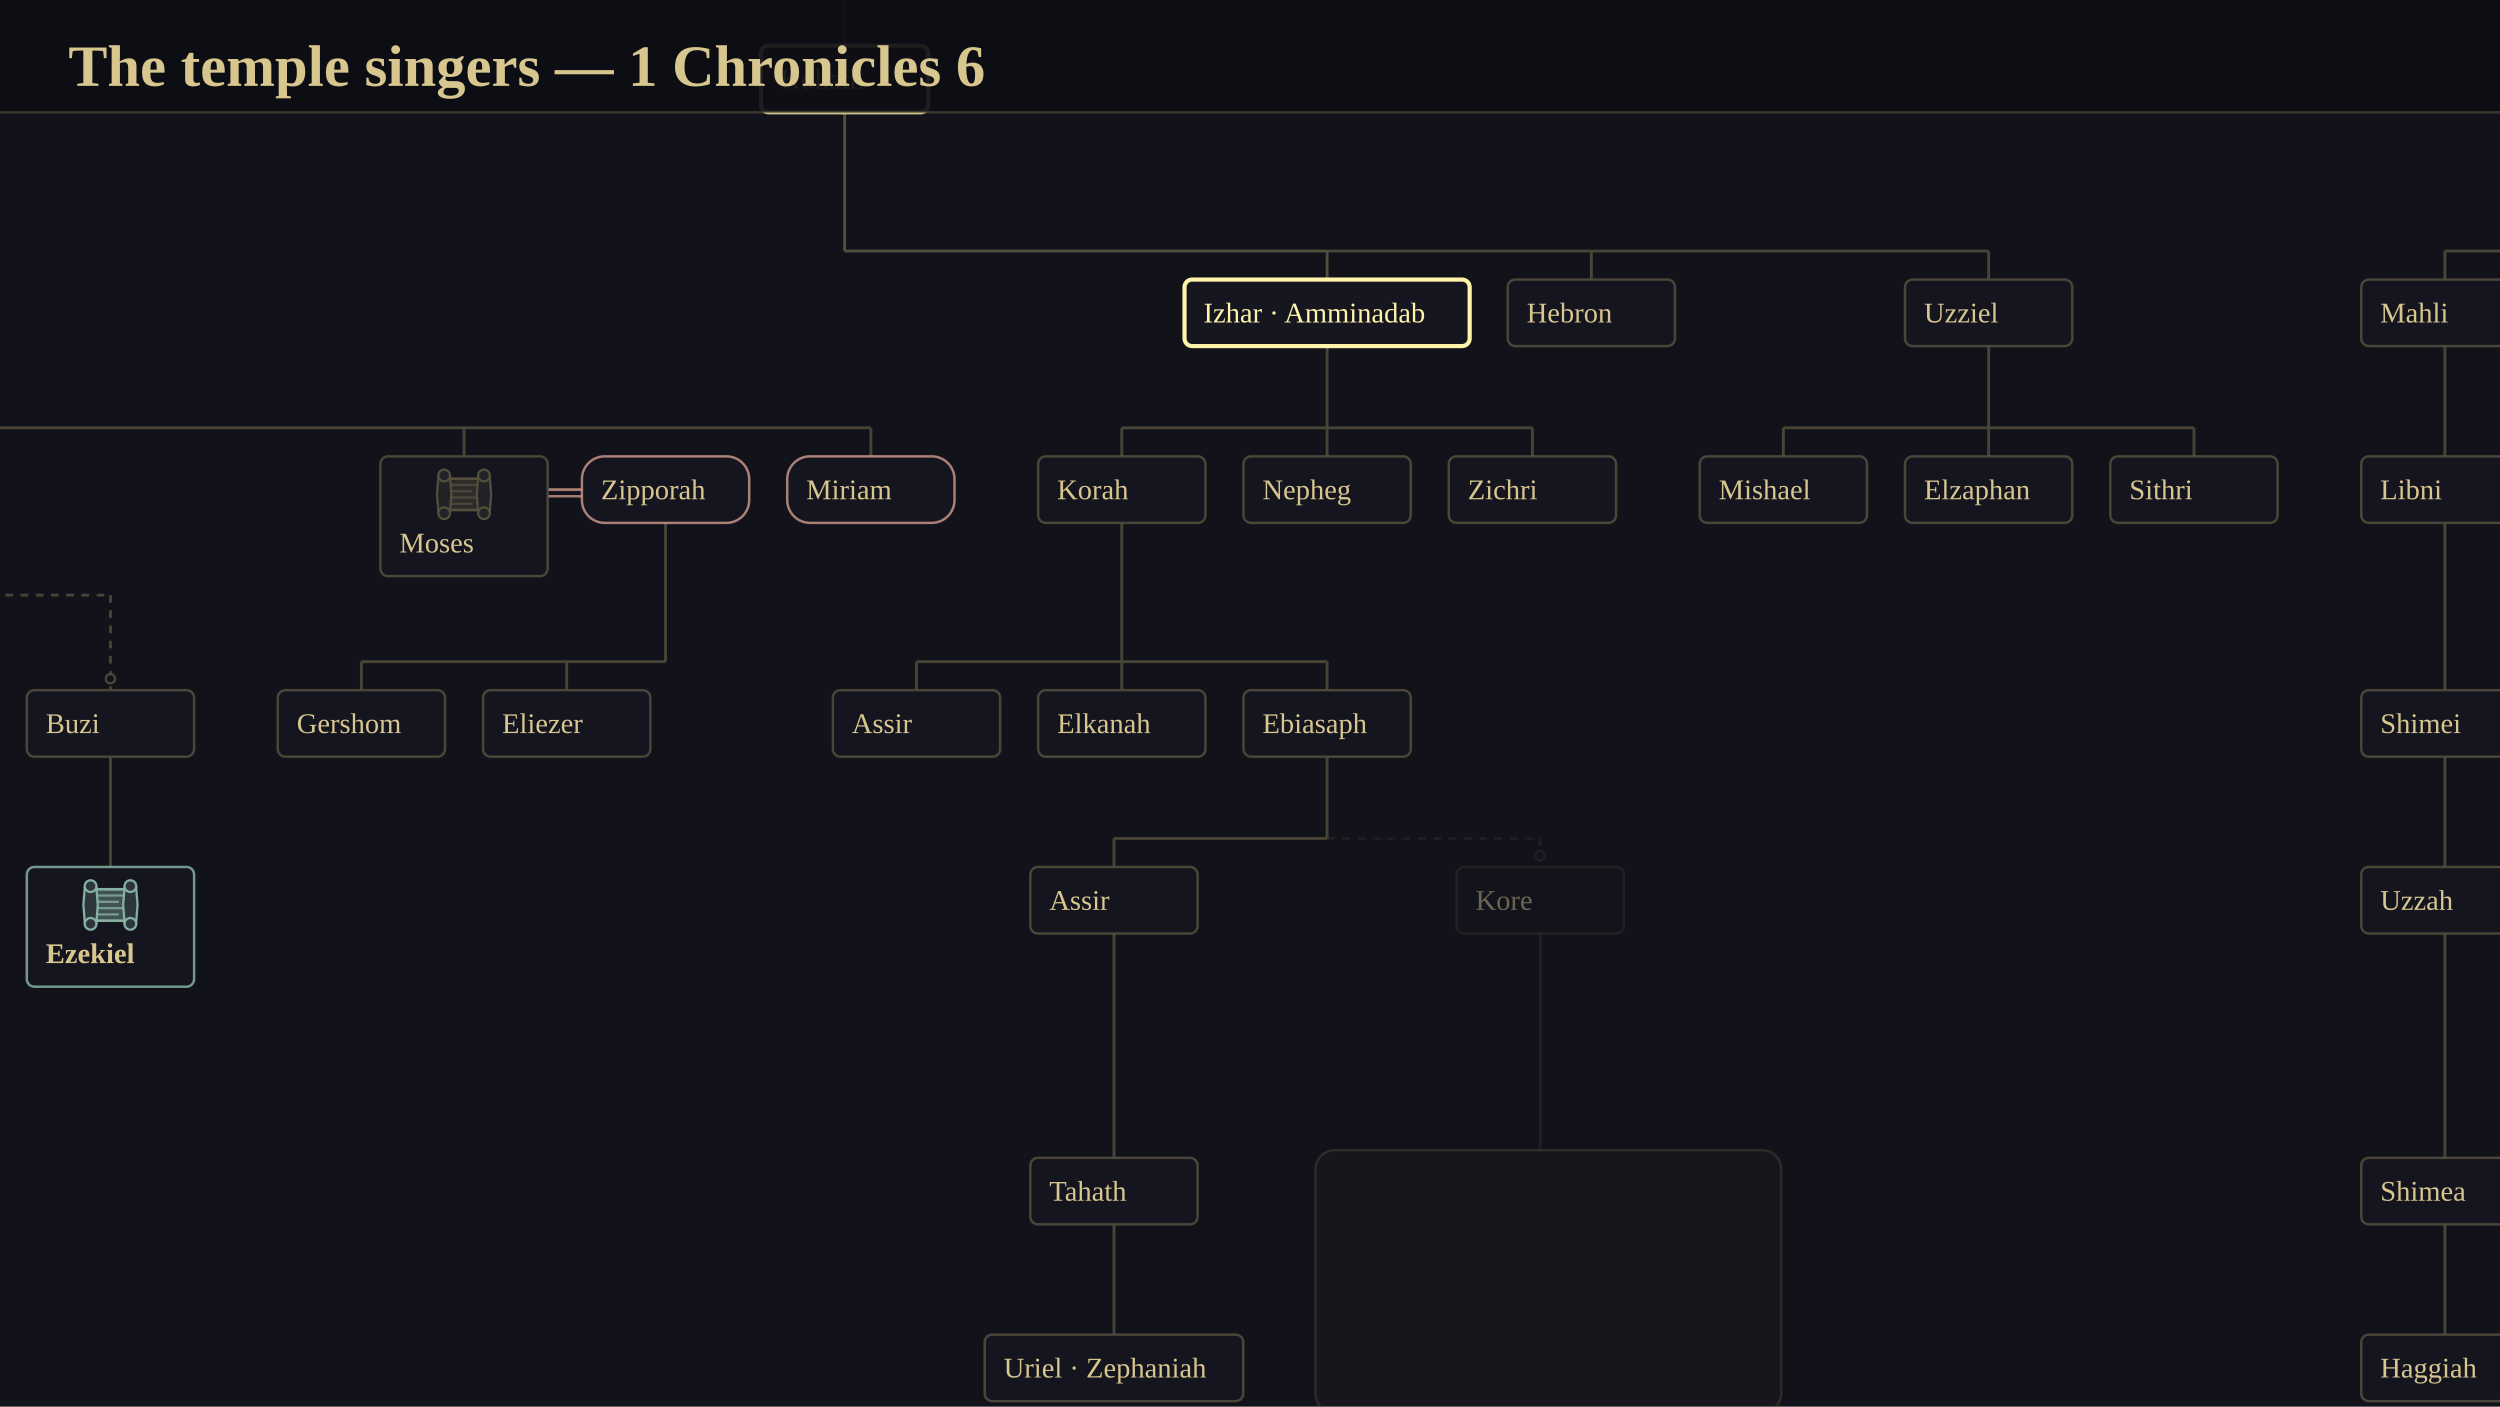
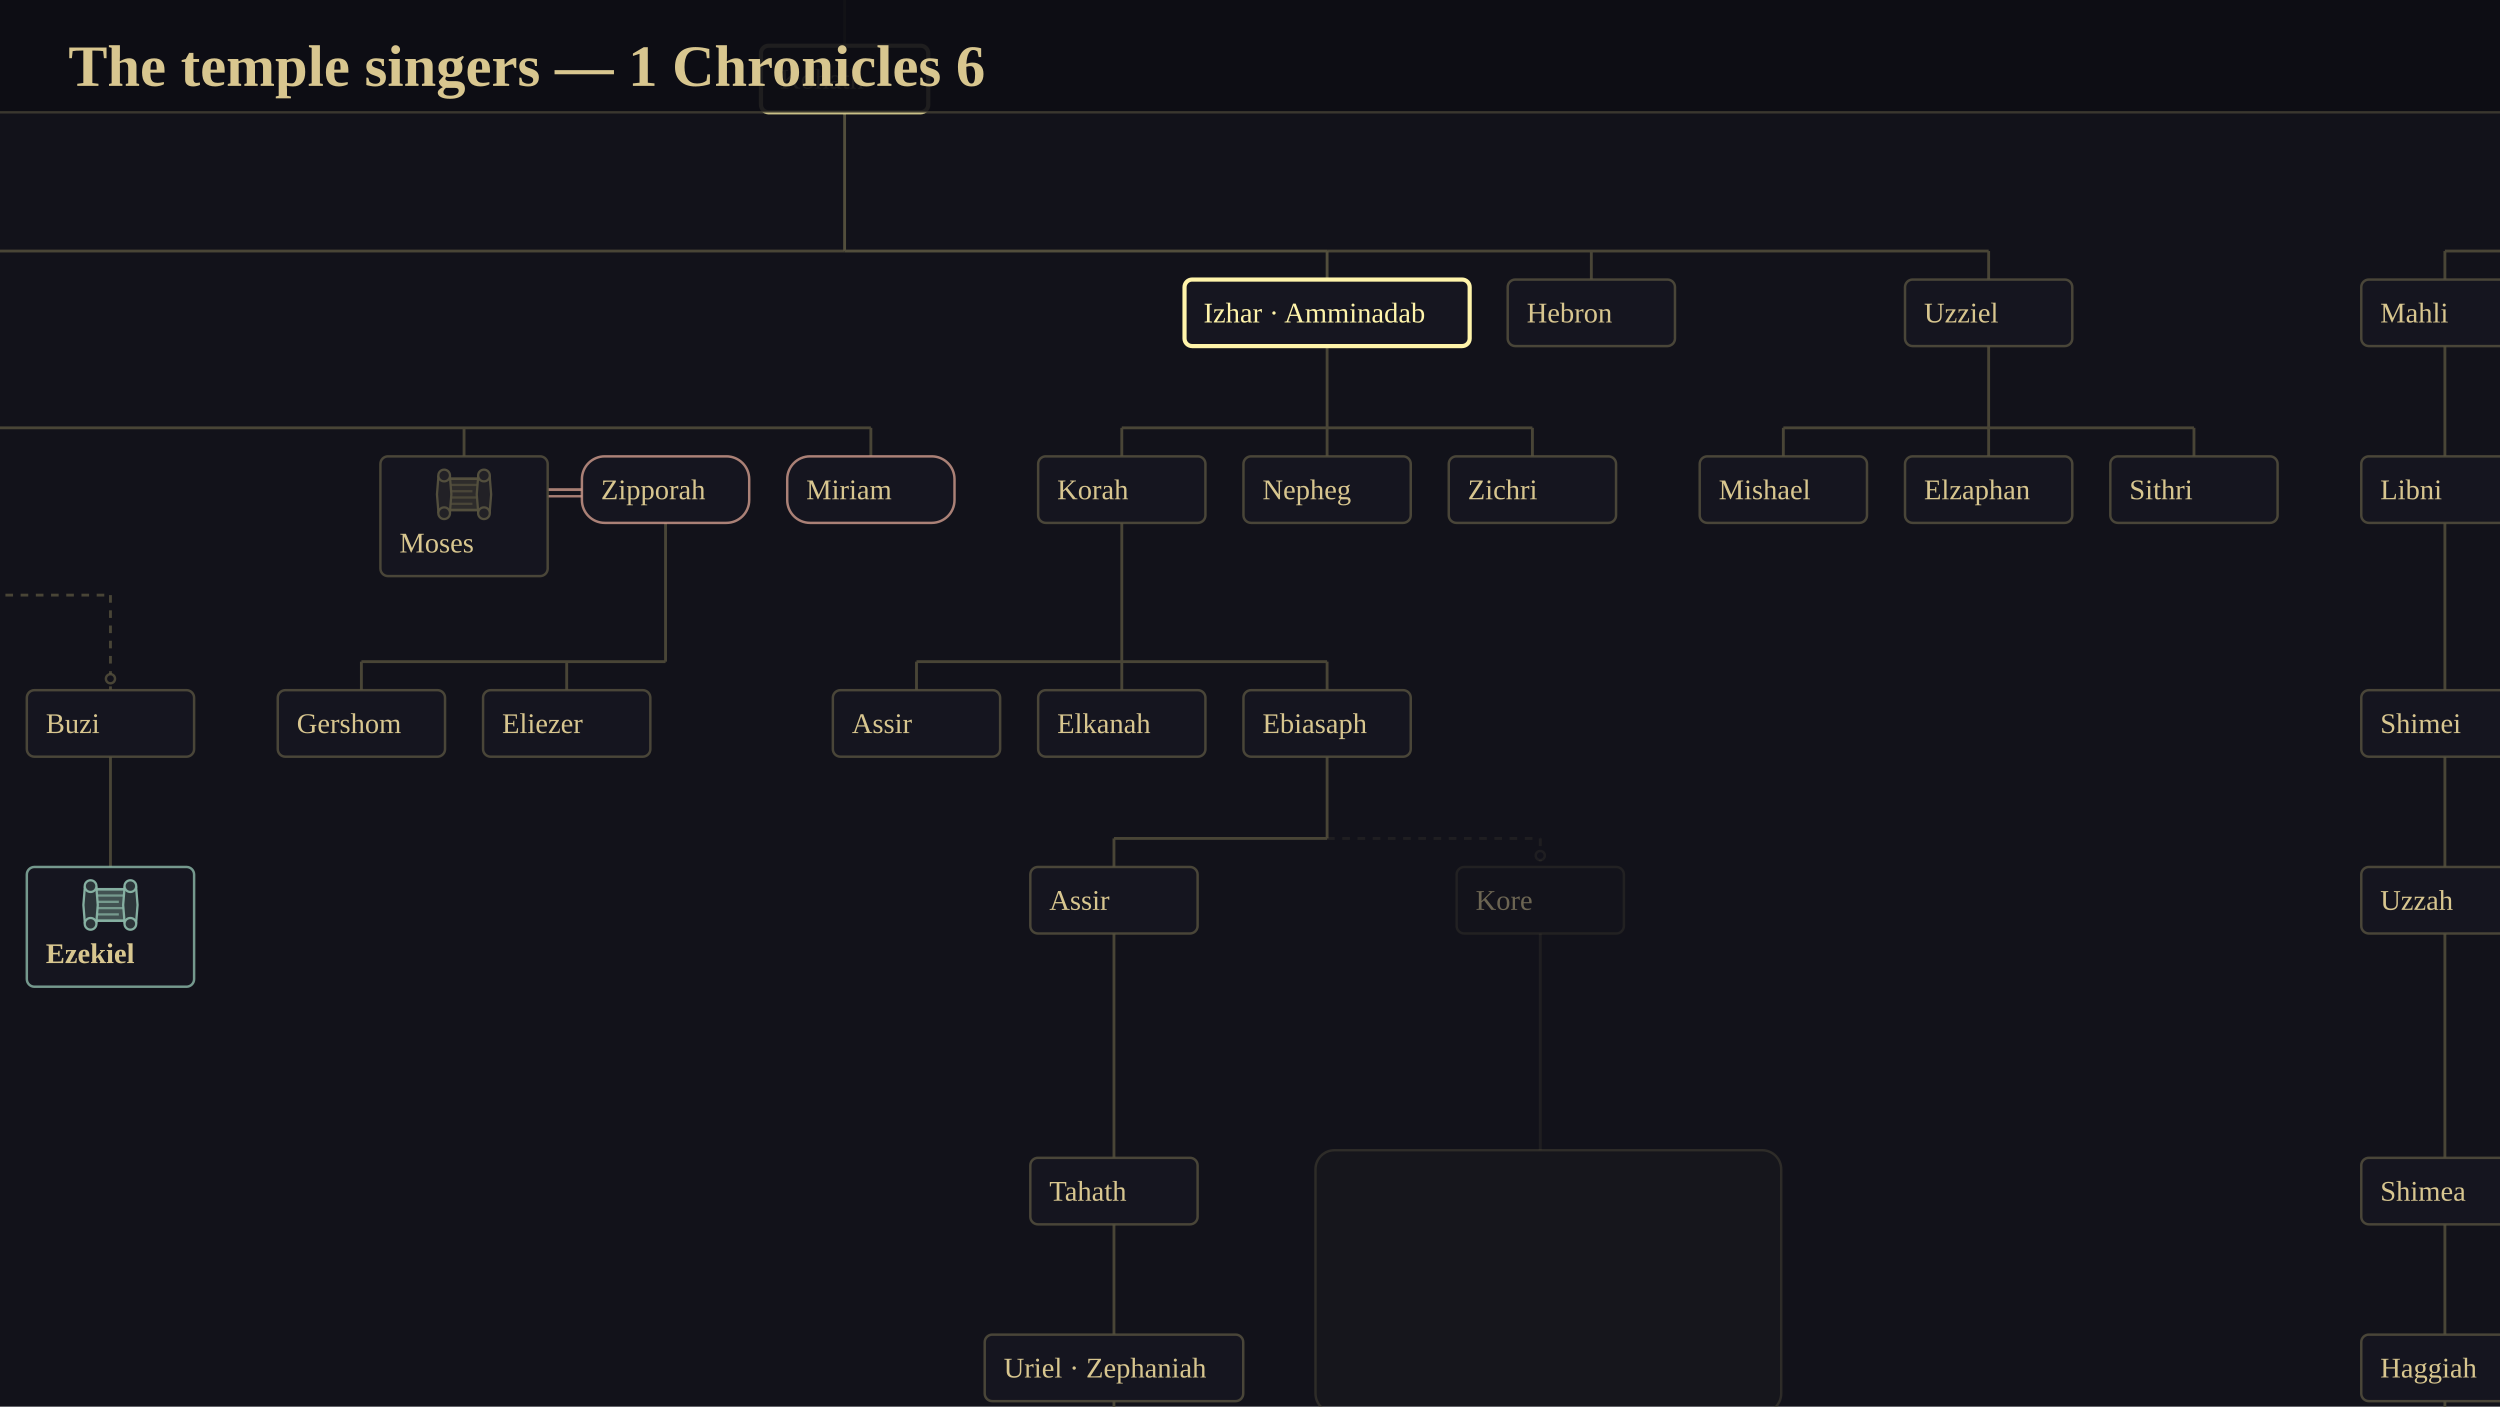
<svg xmlns="http://www.w3.org/2000/svg" viewBox="0 0 1024 576" width="1024" height="576" font-family="Georgia, 'Times New Roman', serif">
  <rect x="0" y="0" width="1024" height="576" fill="rgb(13,13,20)" />
  <g transform="translate(8456.76 -3015.67)">
    <animateTransform attributeName="transform" attributeType="XML" type="translate" values="8456.76 -3015.67;8457.22 -3015.8;8458.6 -3016.18;8460.89 -3016.82;8464.07 -3017.7;8468.13 -3018.84;8473.06 -3020.22;8478.87 -3021.85;8485.53 -3023.71;8493.06 -3025.83;8501.43 -3028.19;8510.65 -3030.79;8520.73 -3033.64;8531.63 -3036.73;8543.39 -3040.08;8555.98 -3043.67;8569.41 -3047.51;8583.69 -3051.61;8598.79 -3055.96;8614.75 -3060.56;8631.55 -3065.43;8649.19 -3070.57;8667.67 -3075.96;8687.01 -3081.62;8707.21 -3087.56;8728.25 -3093.77;8750.15 -3100.26;8772.9 -3107.02;8796.53 -3114.07;8821.02 -3121.41;8846.37 -3129.03;8872.59 -3136.95;8899.69 -3145.16;8927.66 -3153.66;8956.51 -3162.47;8986.24 -3171.58;9016.84 -3180.99;9048.32 -3190.71;9080.69 -3200.74;9113.94 -3211.08;9148.07 -3221.73;9183.08 -3232.7;9218.97 -3243.98;9255.75 -3255.57;9293.4 -3267.49;9331.92 -3279.72;9371.32 -3292.26;9411.59 -3305.13;9452.71 -3318.32;9494.69 -3331.82;9537.53 -3345.64;9581.21 -3359.77;9625.73 -3374.21;9671.07 -3388.97;9717.25 -3404.04;9764.23 -3419.41;9812 -3435.09;9860.56 -3451.07;9909.9 -3467.34;9960.01 -3483.92;10010.85 -3500.77;10062.42 -3517.91;10114.72 -3535.33;10167.71 -3553.03;10221.37 -3570.99;10275.69 -3589.2;10330.65 -3607.68;10386.22 -3626.4;10442.39 -3645.36;10499.12 -3664.54;10556.39 -3683.95;10614.17 -3703.57;10672.44 -3723.39;10731.18 -3743.4;10790.34 -3763.6;10849.89 -3783.96;10909.81 -3804.48;10970.04 -3825.15;11030.59 -3845.95;11091.38 -3866.87;11152.39 -3887.89;11213.59 -3909.01;11274.92 -3930.21;11336.36 -3951.48;11397.85 -3972.78;11459.35 -3994.12;11520.83 -4015.48;11582.22 -4036.84;11643.49 -4058.17;11704.57 -4079.47;11765.44 -4100.71;11826.04 -4121.89;11886.3 -4142.96;11946.19 -4163.93;12005.64 -4184.77;12064.61 -4205.45;12123.04 -4225.96;12180.86 -4246.28;12238.02 -4266.39;12294.47 -4286.26;12350.15 -4305.87;12404.99 -4325.2;12458.92 -4344.23;12511.91 -4362.94;12563.88 -4381.29;12614.76 -4399.28;12664.51 -4416.88;12713.05 -4434.06;12760.31 -4450.8;12806.24 -4467.07;12850.78 -4482.86;12893.86 -4498.14;12935.42 -4512.89;12975.39 -4527.08;13013.7 -4540.68;13050.31 -4553.69;13085.15 -4566.07;13118.14 -4577.8;13149.24 -4588.87;13178.37 -4599.23;13205.5 -4608.88;13230.53 -4617.8;13253.45 -4625.96;13274.16 -4633.33;13292.62 -4639.91;13308.79 -4645.67;13322.6 -4650.59;13334.01 -4654.66;13342.96 -4657.84;13349.4 -4660.14;13353.3 -4661.53;13354.62 -4662" keyTimes="0;0.008;0.015;0.023;0.031;0.038;0.046;0.053;0.061;0.069;0.076;0.084;0.092;0.099;0.107;0.115;0.122;0.13;0.137;0.145;0.153;0.16;0.168;0.176;0.183;0.191;0.198;0.206;0.214;0.221;0.229;0.237;0.244;0.252;0.26;0.267;0.275;0.282;0.29;0.298;0.305;0.313;0.321;0.328;0.336;0.344;0.351;0.359;0.366;0.374;0.382;0.389;0.397;0.405;0.412;0.42;0.427;0.435;0.443;0.45;0.458;0.466;0.473;0.481;0.489;0.496;0.504;0.511;0.519;0.527;0.534;0.542;0.55;0.557;0.565;0.573;0.58;0.588;0.595;0.603;0.611;0.618;0.626;0.634;0.641;0.649;0.656;0.664;0.672;0.679;0.687;0.695;0.702;0.71;0.718;0.725;0.733;0.74;0.748;0.756;0.763;0.771;0.779;0.786;0.794;0.802;0.809;0.817;0.824;0.832;0.84;0.847;0.855;0.863;0.87;0.878;0.885;0.893;0.901;0.908;0.916;0.924;0.931;0.939;0.947;0.954;0.962;0.969;0.977;0.985;0.992;1" dur="4.38s" begin="0s" fill="freeze" />
    <g transform="scale(0.77865)">
      <animateTransform attributeName="transform" attributeType="XML" type="scale" values="0.779;0.779;0.779;0.779;0.779;0.78;0.78;0.781;0.781;0.782;0.783;0.784;0.785;0.786;0.787;0.788;0.789;0.791;0.792;0.794;0.795;0.797;0.799;0.801;0.802;0.804;0.807;0.809;0.811;0.813;0.816;0.818;0.821;0.824;0.826;0.829;0.832;0.835;0.838;0.841;0.845;0.848;0.851;0.855;0.859;0.862;0.866;0.87;0.874;0.878;0.882;0.886;0.89;0.895;0.899;0.904;0.908;0.913;0.918;0.923;0.927;0.932;0.937;0.942;0.948;0.953;0.958;0.964;0.969;0.974;0.98;0.985;0.991;0.997;1.002;1.008;1.014;1.02;1.026;1.031;1.037;1.043;1.049;1.055;1.061;1.067;1.073;1.079;1.085;1.091;1.096;1.102;1.108;1.114;1.12;1.125;1.131;1.137;1.142;1.148;1.153;1.158;1.163;1.169;1.174;1.178;1.183;1.188;1.193;1.197;1.201;1.205;1.209;1.213;1.217;1.221;1.224;1.227;1.23;1.233;1.236;1.238;1.24;1.242;1.244;1.246;1.247;1.248;1.249;1.249;1.25;1.25" keyTimes="0;0.008;0.015;0.023;0.031;0.038;0.046;0.053;0.061;0.069;0.076;0.084;0.092;0.099;0.107;0.115;0.122;0.13;0.137;0.145;0.153;0.16;0.168;0.176;0.183;0.191;0.198;0.206;0.214;0.221;0.229;0.237;0.244;0.252;0.26;0.267;0.275;0.282;0.29;0.298;0.305;0.313;0.321;0.328;0.336;0.344;0.351;0.359;0.366;0.374;0.382;0.389;0.397;0.405;0.412;0.42;0.427;0.435;0.443;0.45;0.458;0.466;0.473;0.481;0.489;0.496;0.504;0.511;0.519;0.527;0.534;0.542;0.55;0.557;0.565;0.573;0.58;0.588;0.595;0.603;0.611;0.618;0.626;0.634;0.641;0.649;0.656;0.664;0.672;0.679;0.687;0.695;0.702;0.71;0.718;0.725;0.733;0.74;0.748;0.756;0.763;0.771;0.779;0.786;0.794;0.802;0.809;0.817;0.824;0.832;0.84;0.847;0.855;0.863;0.87;0.878;0.885;0.893;0.901;0.908;0.916;0.924;0.931;0.939;0.947;0.954;0.962;0.969;0.977;0.985;0.992;1" dur="4.38s" begin="0s" fill="freeze" />
      <g stroke-width="1.28">
        <animate attributeName="stroke-width" values="1.28;1.28;1.28;1.28;1.28;1.28;1.28;1.28;1.28;1.28;1.28;1.28;1.27;1.27;1.27;1.27;1.27;1.26;1.26;1.26;1.26;1.25;1.25;1.25;1.25;1.24;1.24;1.24;1.23;1.23;1.23;1.22;1.22;1.21;1.21;1.21;1.20;1.20;1.20;1.20;1.20;1.20;1.20;1.20;1.20;1.20;1.20;1.20;1.20;1.20;1.20;1.20;1.20;1.20;1.20;1.20;1.20;1.20;1.20;1.20;1.20;1.20;1.20;1.20;1.20;1.20;1.20;1.20;1.20;1.20;1.20;1.20;1.20;1.20;1.20;1.20;1.20;1.20;1.20;1.20;1.20;1.20;1.20;1.20;1.20;1.20;1.20;1.20;1.20;1.20;1.20;1.20;1.20;1.20;1.20;1.20;1.20;1.20;1.20;1.20;1.20;1.20;1.20;1.20;1.20;1.20;1.20;1.20;1.20;1.20;1.20;1.20;1.20;1.20;1.20;1.20;1.20;1.20;1.20;1.20;1.20;1.20;1.20;1.20;1.20;1.20;1.20;1.20;1.20;1.20;1.20;1.20" dur="4.38s" begin="0s" fill="freeze" />
        <rect x="-12891.19" y="3793" width="4612.5" height="2747" rx="18" fill="rgb(22,22,32)" fill-opacity="0.549" stroke="rgb(52,50,64)" stroke-opacity="0.898" />
      </g>
      <g stroke-width="1.28">
        <animate attributeName="stroke-width" values="1.28;1.28;1.28;1.28;1.28;1.28;1.28;1.28;1.28;1.28;1.28;1.28;1.27;1.27;1.27;1.27;1.27;1.26;1.26;1.26;1.26;1.25;1.25;1.25;1.25;1.24;1.24;1.24;1.23;1.23;1.23;1.22;1.22;1.21;1.21;1.21;1.20;1.20;1.19;1.19;1.18;1.18;1.17;1.17;1.16;1.16;1.15;1.15;1.14;1.14;1.13;1.13;1.12;1.12;1.11;1.11;1.10;1.10;1.09;1.08;1.08;1.07;1.07;1.06;1.06;1.05;1.04;1.04;1.03;1.03;1.02;1.01;1.01;1.00;1.00;1.00;1.00;1.00;1.00;1.00;1.00;1.00;1.00;1.00;1.00;1.00;1.00;1.00;1.00;1.00;1.00;1.00;1.00;1.00;1.00;1.00;1.00;1.00;1.00;1.00;1.00;1.00;1.00;1.00;1.00;1.00;1.00;1.00;1.00;1.00;1.00;1.00;1.00;1.00;1.00;1.00;1.00;1.00;1.00;1.00;1.00;1.00;1.00;1.00;1.00;1.00;1.00;1.00;1.00;1.00;1.00;1.00" dur="4.38s" begin="0s" fill="freeze" />
        <rect x="-10168.81" y="4478" width="245" height="138" rx="10" fill="rgb(86,81,62)" fill-opacity="0.067" stroke="rgb(86,81,62)" stroke-opacity="0.400" />
      </g>
      <g stroke-width="1.50">
        <path d="M-10416.5 3842H-8356.69M-8180.69 1761H-2277.19M-8356.69 3754H-8180.69M-10416.5 4005H-10162.69M-10416.5 3842V3897M-10416.5 3932V4005M-8180.69 1761V3754M-8356.69 3754V3842M-2277.19 1691V1761M-10162.69 4005V4020" fill="none" stroke="rgb(86,81,62)" stroke-opacity="0.949" />
-         <path d="M-11018.31 4098H-10402.69M-10270.69 4098H-10054.69M-9922.69 4098H-9706.69M-10670.69 4221H-10510.69M-10378.69 4221H-10162.69M-10274.81 4314H-10162.69M-10162.69 4005H-9814.69M-9574.69 4005H-9442.69M-11633.94 4176V4186M-10934.69 4299V4329M-10802.69 4271V4329M-11018.31 4055V4098M-10616.69 4098V4113M-10510.69 4148V4221M-10670.69 4221V4236M-10562.69 4221V4236M-10402.69 4098V4113M-10162.69 4055V4113M-10162.69 4221V4236M-10162.69 4271V4314M-10270.69 4098V4113M-10270.69 4148V4236M-10378.69 4221V4236M-10274.81 4314V4329M-10274.81 4364V4482M-10274.81 4517V4575M-10054.69 4098V4113M-10023.69 4005V4020M-9814.69 4005V4020M-9814.69 4055V4113M-9922.69 4098V4113M-9706.69 4098V4113M-9442.69 3842V3897M-9442.69 3932V4020M-9574.69 4005V4020M-9574.69 4055V4113M-9574.69 4148V4236M-9574.69 4271V4329M-9574.69 4364V4482M-9574.69 4517V4575" fill="none" stroke="rgb(86,81,62)" stroke-opacity="0.800" />
+         <path d="M-11018.31 4098H-10402.69M-10270.69 4098H-10054.69M-9922.69 4098H-9706.69M-10670.69 4221H-10510.69M-10378.69 4221H-10162.69M-10274.81 4314H-10162.69M-11018.31 4005H-10416.5M-10162.69 4005H-9814.69M-9574.69 4005H-9442.69M-12705.19 3842H-10416.5M-11633.94 4176V4186M-10934.69 4299V4329M-10802.69 4271V4329M-11018.31 4055V4098M-10616.69 4098V4113M-10510.69 4148V4221M-10670.69 4221V4236M-10562.69 4221V4236M-10402.69 4098V4113M-10162.69 4055V4113M-10162.69 4221V4236M-10162.69 4271V4314M-10270.69 4098V4113M-10270.69 4148V4236M-10378.69 4221V4236M-10274.81 4314V4329M-10274.81 4364V4482M-10274.81 4517V4575M-10274.81 4610V4625M-10054.69 4098V4113M-10023.69 4005V4020M-9814.69 4005V4020M-9814.69 4055V4113M-9922.69 4098V4113M-9706.69 4098V4113M-9442.69 3842V3897M-9442.69 3932V4020M-9574.69 4005V4020M-9574.69 4055V4113M-9574.69 4148V4236M-9574.69 4271V4329M-9574.69 4364V4482M-9574.69 4517V4575M-9574.69 4610V4625" fill="none" stroke="rgb(86,81,62)" stroke-opacity="0.800" />
        <path d="M-11633.94 4186H-10802.69M-10934.69 4186V4236M-10802.69 4186V4236" fill="none" stroke="rgb(86,81,62)" stroke-opacity="0.800" stroke-dasharray="4 4" />
        <path d="M-10572.69 4130.5H-10554.69" fill="none" stroke="rgb(204,152,138)" stroke-opacity="0.800" />
        <path d="M-10162.69 4314H-10050.56M-10050.56 4314V4329M-9442.69 4055V4113" fill="none" stroke="rgb(86,81,62)" stroke-opacity="0.200" stroke-dasharray="4 4" />
        <path d="M-10050.56 4364V4478" fill="none" stroke="rgb(86,81,62)" stroke-opacity="0.200" />
      </g>
      <g stroke-width="1.28">
        <animate attributeName="stroke-width" values="1.28;1.28;1.28;1.28;1.28;1.28;1.28;1.28;1.28;1.28;1.28;1.28;1.27;1.27;1.27;1.27;1.27;1.26;1.26;1.26;1.26;1.25;1.25;1.25;1.25;1.24;1.24;1.24;1.23;1.23;1.23;1.22;1.22;1.21;1.21;1.21;1.20;1.20;1.19;1.19;1.18;1.18;1.17;1.17;1.16;1.16;1.15;1.15;1.14;1.14;1.13;1.13;1.12;1.12;1.11;1.11;1.10;1.10;1.09;1.08;1.08;1.07;1.07;1.06;1.06;1.05;1.04;1.04;1.03;1.03;1.02;1.01;1.01;1.00;1.00;1.00;1.00;1.00;1.00;1.00;1.00;1.00;1.00;1.00;1.00;1.00;1.00;1.00;1.00;1.00;1.00;1.00;1.00;1.00;1.00;1.00;1.00;1.00;1.00;1.00;1.00;1.00;1.00;1.00;1.00;1.00;1.00;1.00;1.00;1.00;1.00;1.00;1.00;1.00;1.00;1.00;1.00;1.00;1.00;1.00;1.00;1.00;1.00;1.00;1.00;1.00;1.00;1.00;1.00;1.00;1.00;1.00" dur="4.38s" begin="0s" fill="freeze" />
        <path d="M-10572.69 4134H-10554.69" fill="none" stroke="rgb(204,152,138)" stroke-opacity="0.800" />
        <circle cx="-10934.69" cy="4230" r="2.4" fill="rgb(18,18,27)" stroke="rgb(86,81,62)" stroke-opacity="0.800" />
        <circle cx="-10802.69" cy="4230" r="2.4" fill="rgb(18,18,27)" stroke="rgb(86,81,62)" stroke-opacity="0.800" />
        <circle cx="-10050.56" cy="4323" r="2.4" fill="rgb(18,18,27)" stroke="rgb(86,81,62)" stroke-opacity="0.200" />
        <circle cx="-9442.69" cy="4107" r="2.4" fill="rgb(18,18,27)" stroke="rgb(86,81,62)" stroke-opacity="0.200" />
      </g>
      <g stroke-width="1.28">
        <animate attributeName="stroke-width" values="1.28;1.28;1.28;1.28;1.28;1.28;1.28;1.28;1.28;1.28;1.28;1.28;1.27;1.27;1.27;1.27;1.27;1.26;1.26;1.26;1.26;1.25;1.25;1.25;1.25;1.24;1.24;1.24;1.23;1.23;1.23;1.22;1.22;1.21;1.21;1.21;1.20;1.20;1.20;1.20;1.20;1.20;1.20;1.20;1.20;1.20;1.20;1.20;1.20;1.20;1.20;1.20;1.20;1.20;1.20;1.20;1.20;1.20;1.20;1.20;1.20;1.20;1.20;1.20;1.20;1.20;1.20;1.20;1.20;1.20;1.20;1.20;1.20;1.20;1.20;1.20;1.20;1.20;1.20;1.20;1.20;1.20;1.20;1.20;1.20;1.20;1.20;1.20;1.20;1.20;1.20;1.20;1.20;1.20;1.20;1.20;1.20;1.20;1.20;1.20;1.20;1.20;1.20;1.20;1.20;1.20;1.20;1.20;1.20;1.20;1.20;1.20;1.20;1.20;1.20;1.20;1.20;1.20;1.20;1.20;1.20;1.20;1.20;1.20;1.20;1.20;1.20;1.20;1.20;1.20;1.20;1.20" dur="4.38s" begin="0s" fill="freeze" />
        <rect x="-10094.56" y="4329" width="88" height="35" rx="4" fill="rgb(22,22,32)" fill-opacity="0.239" stroke="rgb(86,81,62)" stroke-opacity="0.239" />
        <text x="-10084.56" y="4346.5" font-size="15" text-anchor="start" dominant-baseline="central" fill="rgb(146,136,106)" font-family="Georgia, 'Times New Roman', serif" fill-opacity="0.698">Kore</text>
        <rect x="-9486.69" y="4113" width="88" height="35" rx="4" fill="rgb(22,22,32)" fill-opacity="0.239" stroke="rgb(86,81,62)" stroke-opacity="0.239" />
      </g>
      <g stroke-width="1.30">
        <rect x="-10980.19" y="4236" width="91" height="63" rx="4" fill="rgb(22,22,32)" fill-opacity="0.820" stroke="rgb(138,182,166)" stroke-opacity="0.820" />
        <rect x="-10978.69" y="4329" width="88" height="35" rx="4" fill="rgb(22,22,32)" fill-opacity="0.820" stroke="rgb(86,81,62)" stroke-opacity="0.820" />
        <rect x="-10846.69" y="4236" width="88" height="35" rx="4" fill="rgb(22,22,32)" fill-opacity="0.820" stroke="rgb(86,81,62)" stroke-opacity="0.820" />
        <text x="-10836.69" y="4253.5" font-size="15" text-anchor="start" dominant-baseline="central" fill="rgb(216,198,143)" font-family="Georgia, 'Times New Roman', serif">Buzi</text>
        <rect x="-10846.69" y="4329" width="88" height="63" rx="4" fill="rgb(22,22,32)" fill-opacity="0.820" stroke="rgb(138,182,166)" stroke-opacity="0.820" />
        <polygon points="-10813.15,4357.26 -10792.22,4357.26 -10792.22,4340.74 -10813.15,4340.74" fill="rgb(66,82,82)" stroke="rgb(138,182,166)" stroke-width="1.4" stroke-opacity="0.949" />
        <polyline points="-10810.4,4353.96 -10798.28,4353.96" stroke-linejoin="round" fill="none" stroke="rgb(138,182,166)" stroke-width="1.2" stroke-opacity="0.718" />
        <polyline points="-10810.4,4350.65 -10795.53,4350.65" stroke-linejoin="round" fill="none" stroke="rgb(138,182,166)" stroke-width="1.2" stroke-opacity="0.718" />
        <polyline points="-10810.4,4347.35 -10798.28,4347.35" stroke-linejoin="round" fill="none" stroke="rgb(138,182,166)" stroke-width="1.2" stroke-opacity="0.718" />
        <polyline points="-10810.4,4344.04 -10795.53,4344.04" stroke-linejoin="round" fill="none" stroke="rgb(138,182,166)" stroke-width="1.2" stroke-opacity="0.718" />
        <polygon points="-10816.18,4358.36 -10816.94,4349 -10816.18,4339.64 -10813.15,4337.29 -10810.12,4339.64 -10809.37,4349 -10810.12,4358.36 -10813.15,4360.71" fill="rgb(45,54,58)" stroke="rgb(138,182,166)" stroke-width="1.2" stroke-opacity="0.949" />
        <circle cx="-10813.15" cy="4339.08" r="3.08" fill="rgb(45,54,58)" stroke="rgb(138,182,166)" stroke-width="1.2" stroke-opacity="0.949" />
        <circle cx="-10813.15" cy="4358.92" r="3.08" fill="rgb(45,54,58)" stroke="rgb(138,182,166)" stroke-width="1.2" stroke-opacity="0.949" />
        <polygon points="-10795.25,4358.36 -10796.01,4349 -10795.25,4339.64 -10792.22,4337.29 -10789.19,4339.64 -10788.43,4349 -10789.19,4358.36 -10792.22,4360.71" fill="rgb(45,54,58)" stroke="rgb(138,182,166)" stroke-width="1.2" stroke-opacity="0.949" />
        <circle cx="-10792.22" cy="4339.08" r="3.08" fill="rgb(45,54,58)" stroke="rgb(138,182,166)" stroke-width="1.2" stroke-opacity="0.949" />
        <circle cx="-10792.22" cy="4358.92" r="3.08" fill="rgb(45,54,58)" stroke="rgb(138,182,166)" stroke-width="1.2" stroke-opacity="0.949" />
        <text x="-10836.69" y="4374.5" font-size="15" text-anchor="start" dominant-baseline="central" fill="rgb(216,198,143)" font-family="Georgia, 'Times New Roman', serif" font-weight="bold">Ezekiel</text>
        <rect x="-10660.69" y="4113" width="88" height="63" rx="4" fill="rgb(22,22,32)" fill-opacity="0.820" stroke="rgb(86,81,62)" stroke-opacity="0.820" />
        <polygon points="-10627.15,4141.26 -10606.22,4141.26 -10606.22,4124.74 -10627.15,4124.74" fill="rgb(46,44,43)" stroke="rgb(86,81,62)" stroke-width="1.4" stroke-opacity="0.949" />
        <polyline points="-10624.4,4137.96 -10612.28,4137.96" stroke-linejoin="round" fill="none" stroke="rgb(86,81,62)" stroke-width="1.2" stroke-opacity="0.718" />
        <polyline points="-10624.4,4134.65 -10609.53,4134.65" stroke-linejoin="round" fill="none" stroke="rgb(86,81,62)" stroke-width="1.2" stroke-opacity="0.718" />
        <polyline points="-10624.4,4131.35 -10612.28,4131.35" stroke-linejoin="round" fill="none" stroke="rgb(86,81,62)" stroke-width="1.2" stroke-opacity="0.718" />
        <polyline points="-10624.4,4128.04 -10609.53,4128.04" stroke-linejoin="round" fill="none" stroke="rgb(86,81,62)" stroke-width="1.2" stroke-opacity="0.718" />
        <polygon points="-10630.18,4142.36 -10630.94,4133 -10630.18,4123.64 -10627.15,4121.29 -10624.12,4123.64 -10623.37,4133 -10624.12,4142.36 -10627.15,4144.71" fill="rgb(34,33,38)" stroke="rgb(86,81,62)" stroke-width="1.2" stroke-opacity="0.949" />
        <circle cx="-10627.15" cy="4123.08" r="3.08" fill="rgb(34,33,38)" stroke="rgb(86,81,62)" stroke-width="1.2" stroke-opacity="0.949" />
        <circle cx="-10627.15" cy="4142.92" r="3.08" fill="rgb(34,33,38)" stroke="rgb(86,81,62)" stroke-width="1.2" stroke-opacity="0.949" />
        <polygon points="-10609.25,4142.36 -10610.01,4133 -10609.25,4123.64 -10606.22,4121.29 -10603.19,4123.64 -10602.43,4133 -10603.19,4142.36 -10606.22,4144.71" fill="rgb(34,33,38)" stroke="rgb(86,81,62)" stroke-width="1.2" stroke-opacity="0.949" />
        <circle cx="-10606.22" cy="4123.08" r="3.08" fill="rgb(34,33,38)" stroke="rgb(86,81,62)" stroke-width="1.2" stroke-opacity="0.949" />
        <circle cx="-10606.22" cy="4142.92" r="3.08" fill="rgb(34,33,38)" stroke="rgb(86,81,62)" stroke-width="1.2" stroke-opacity="0.949" />
        <text x="-10650.69" y="4158.5" font-size="15" text-anchor="start" dominant-baseline="central" fill="rgb(216,198,143)" font-family="Georgia, 'Times New Roman', serif">Moses</text>
        <rect x="-10554.69" y="4113" width="88" height="35" rx="12" fill="rgb(22,22,32)" fill-opacity="0.820" stroke="rgb(204,152,138)" stroke-opacity="0.820" />
        <text x="-10544.69" y="4130.5" font-size="15" text-anchor="start" dominant-baseline="central" fill="rgb(216,198,143)" font-family="Georgia, 'Times New Roman', serif">Zipporah</text>
        <rect x="-10714.69" y="4236" width="88" height="35" rx="4" fill="rgb(22,22,32)" fill-opacity="0.820" stroke="rgb(86,81,62)" stroke-opacity="0.820" />
        <text x="-10704.69" y="4253.5" font-size="15" text-anchor="start" dominant-baseline="central" fill="rgb(216,198,143)" font-family="Georgia, 'Times New Roman', serif">Gershom</text>
        <rect x="-10606.69" y="4236" width="88" height="35" rx="4" fill="rgb(22,22,32)" fill-opacity="0.820" stroke="rgb(86,81,62)" stroke-opacity="0.820" />
        <text x="-10596.69" y="4253.5" font-size="15" text-anchor="start" dominant-baseline="central" fill="rgb(216,198,143)" font-family="Georgia, 'Times New Roman', serif">Eliezer</text>
        <rect x="-10446.69" y="4113" width="88" height="35" rx="12" fill="rgb(22,22,32)" fill-opacity="0.820" stroke="rgb(204,152,138)" stroke-opacity="0.820" />
        <text x="-10436.69" y="4130.5" font-size="15" text-anchor="start" dominant-baseline="central" fill="rgb(216,198,143)" font-family="Georgia, 'Times New Roman', serif">Miriam</text>
        <rect x="-10314.69" y="4113" width="88" height="35" rx="4" fill="rgb(22,22,32)" fill-opacity="0.820" stroke="rgb(86,81,62)" stroke-opacity="0.820" />
        <text x="-10304.69" y="4130.5" font-size="15" text-anchor="start" dominant-baseline="central" fill="rgb(216,198,143)" font-family="Georgia, 'Times New Roman', serif">Korah</text>
        <rect x="-10422.69" y="4236" width="88" height="35" rx="4" fill="rgb(22,22,32)" fill-opacity="0.820" stroke="rgb(86,81,62)" stroke-opacity="0.820" />
        <text x="-10412.69" y="4253.5" font-size="15" text-anchor="start" dominant-baseline="central" fill="rgb(216,198,143)" font-family="Georgia, 'Times New Roman', serif">Assir</text>
        <rect x="-10314.69" y="4236" width="88" height="35" rx="4" fill="rgb(22,22,32)" fill-opacity="0.820" stroke="rgb(86,81,62)" stroke-opacity="0.820" />
        <text x="-10304.69" y="4253.5" font-size="15" text-anchor="start" dominant-baseline="central" fill="rgb(216,198,143)" font-family="Georgia, 'Times New Roman', serif">Elkanah</text>
        <rect x="-10206.69" y="4236" width="88" height="35" rx="4" fill="rgb(22,22,32)" fill-opacity="0.820" stroke="rgb(86,81,62)" stroke-opacity="0.820" />
        <text x="-10196.69" y="4253.5" font-size="15" text-anchor="start" dominant-baseline="central" fill="rgb(216,198,143)" font-family="Georgia, 'Times New Roman', serif">Ebiasaph</text>
        <rect x="-10318.81" y="4329" width="88" height="35" rx="4" fill="rgb(22,22,32)" fill-opacity="0.820" stroke="rgb(86,81,62)" stroke-opacity="0.820" />
        <text x="-10308.81" y="4346.5" font-size="15" text-anchor="start" dominant-baseline="central" fill="rgb(216,198,143)" font-family="Georgia, 'Times New Roman', serif">Assir</text>
        <rect x="-10318.81" y="4482" width="88" height="35" rx="4" fill="rgb(22,22,32)" fill-opacity="0.820" stroke="rgb(86,81,62)" stroke-opacity="0.820" />
        <text x="-10308.81" y="4499.5" font-size="15" text-anchor="start" dominant-baseline="central" fill="rgb(216,198,143)" font-family="Georgia, 'Times New Roman', serif">Tahath</text>
        <rect x="-10342.81" y="4575" width="136" height="35" rx="4" fill="rgb(22,22,32)" fill-opacity="0.820" stroke="rgb(86,81,62)" stroke-opacity="0.820" />
        <text x="-10332.81" y="4592.5" font-size="15" text-anchor="start" dominant-baseline="central" fill="rgb(216,198,143)" font-family="Georgia, 'Times New Roman', serif">Uriel · Zephaniah</text>
        <rect x="-10206.69" y="4113" width="88" height="35" rx="4" fill="rgb(22,22,32)" fill-opacity="0.820" stroke="rgb(86,81,62)" stroke-opacity="0.820" />
        <text x="-10196.69" y="4130.5" font-size="15" text-anchor="start" dominant-baseline="central" fill="rgb(216,198,143)" font-family="Georgia, 'Times New Roman', serif">Nepheg</text>
        <rect x="-10098.69" y="4113" width="88" height="35" rx="4" fill="rgb(22,22,32)" fill-opacity="0.820" stroke="rgb(86,81,62)" stroke-opacity="0.820" />
        <text x="-10088.69" y="4130.5" font-size="15" text-anchor="start" dominant-baseline="central" fill="rgb(216,198,143)" font-family="Georgia, 'Times New Roman', serif">Zichri</text>
        <rect x="-10067.69" y="4020" width="88" height="35" rx="4" fill="rgb(22,22,32)" fill-opacity="0.820" stroke="rgb(86,81,62)" stroke-opacity="0.820" />
        <text x="-10057.69" y="4037.5" font-size="15" text-anchor="start" dominant-baseline="central" fill="rgb(216,198,143)" font-family="Georgia, 'Times New Roman', serif">Hebron</text>
        <rect x="-9858.69" y="4020" width="88" height="35" rx="4" fill="rgb(22,22,32)" fill-opacity="0.820" stroke="rgb(86,81,62)" stroke-opacity="0.820" />
        <text x="-9848.69" y="4037.5" font-size="15" text-anchor="start" dominant-baseline="central" fill="rgb(216,198,143)" font-family="Georgia, 'Times New Roman', serif">Uzziel</text>
        <rect x="-9966.69" y="4113" width="88" height="35" rx="4" fill="rgb(22,22,32)" fill-opacity="0.820" stroke="rgb(86,81,62)" stroke-opacity="0.820" />
        <text x="-9956.69" y="4130.5" font-size="15" text-anchor="start" dominant-baseline="central" fill="rgb(216,198,143)" font-family="Georgia, 'Times New Roman', serif">Mishael</text>
        <rect x="-9858.69" y="4113" width="88" height="35" rx="4" fill="rgb(22,22,32)" fill-opacity="0.820" stroke="rgb(86,81,62)" stroke-opacity="0.820" />
        <text x="-9848.69" y="4130.5" font-size="15" text-anchor="start" dominant-baseline="central" fill="rgb(216,198,143)" font-family="Georgia, 'Times New Roman', serif">Elzaphan</text>
        <rect x="-9750.69" y="4113" width="88" height="35" rx="4" fill="rgb(22,22,32)" fill-opacity="0.820" stroke="rgb(86,81,62)" stroke-opacity="0.820" />
        <text x="-9740.69" y="4130.5" font-size="15" text-anchor="start" dominant-baseline="central" fill="rgb(216,198,143)" font-family="Georgia, 'Times New Roman', serif">Sithri</text>
        <rect x="-9486.69" y="3897" width="88" height="35" rx="4" fill="rgb(22,22,32)" fill-opacity="0.820" stroke="rgb(86,81,62)" stroke-opacity="0.820" />
        <rect x="-9618.69" y="4020" width="88" height="35" rx="4" fill="rgb(22,22,32)" fill-opacity="0.820" stroke="rgb(86,81,62)" stroke-opacity="0.820" />
        <text x="-9608.69" y="4037.5" font-size="15" text-anchor="start" dominant-baseline="central" fill="rgb(216,198,143)" font-family="Georgia, 'Times New Roman', serif">Mahli</text>
        <rect x="-9618.69" y="4113" width="88" height="35" rx="4" fill="rgb(22,22,32)" fill-opacity="0.820" stroke="rgb(86,81,62)" stroke-opacity="0.820" />
        <text x="-9608.69" y="4130.5" font-size="15" text-anchor="start" dominant-baseline="central" fill="rgb(216,198,143)" font-family="Georgia, 'Times New Roman', serif">Libni</text>
        <rect x="-9618.69" y="4236" width="88" height="35" rx="4" fill="rgb(22,22,32)" fill-opacity="0.820" stroke="rgb(86,81,62)" stroke-opacity="0.820" />
        <text x="-9608.69" y="4253.5" font-size="15" text-anchor="start" dominant-baseline="central" fill="rgb(216,198,143)" font-family="Georgia, 'Times New Roman', serif">Shimei</text>
        <rect x="-9618.69" y="4329" width="88" height="35" rx="4" fill="rgb(22,22,32)" fill-opacity="0.820" stroke="rgb(86,81,62)" stroke-opacity="0.820" />
        <text x="-9608.69" y="4346.5" font-size="15" text-anchor="start" dominant-baseline="central" fill="rgb(216,198,143)" font-family="Georgia, 'Times New Roman', serif">Uzzah</text>
        <rect x="-9618.69" y="4482" width="88" height="35" rx="4" fill="rgb(22,22,32)" fill-opacity="0.820" stroke="rgb(86,81,62)" stroke-opacity="0.820" />
        <text x="-9608.69" y="4499.5" font-size="15" text-anchor="start" dominant-baseline="central" fill="rgb(216,198,143)" font-family="Georgia, 'Times New Roman', serif">Shimea</text>
        <rect x="-9618.69" y="4575" width="88" height="35" rx="4" fill="rgb(22,22,32)" fill-opacity="0.820" stroke="rgb(86,81,62)" stroke-opacity="0.820" />
        <text x="-9608.69" y="4592.5" font-size="15" text-anchor="start" dominant-baseline="central" fill="rgb(216,198,143)" font-family="Georgia, 'Times New Roman', serif">Haggiah</text>
        <rect x="-9486.69" y="4020" width="88" height="35" rx="4" fill="rgb(22,22,32)" fill-opacity="0.820" stroke="rgb(86,81,62)" stroke-opacity="0.820" />
      </g>
      <text x="-12871.19" y="3805" font-size="26.00" text-anchor="start" dominant-baseline="text-before-edge" fill="rgb(92,87,69)" stroke="rgb(18,18,27)" stroke-width="5.72" stroke-linejoin="round" paint-order="stroke" font-weight="bold" letter-spacing="1">LEVI</text>
      <g stroke-width="2.20">
        <rect x="-10460.5" y="3897" width="88" height="35" rx="4" fill="rgb(22,22,32)" stroke="rgb(255,244,170)" />
        <text x="-10450.5" y="3914.5" font-size="15" text-anchor="start" dominant-baseline="central" fill="rgb(255,244,170)" font-family="Georgia, 'Times New Roman', serif">Kohath</text>
        <rect x="-10237.69" y="4020" width="150" height="35" rx="4" fill="rgb(22,22,32)" stroke="rgb(255,244,170)" />
        <text x="-10227.69" y="4037.5" font-size="15" text-anchor="start" dominant-baseline="central" fill="rgb(255,244,170)" font-family="Georgia, 'Times New Roman', serif">Izhar · Amminadab</text>
      </g>
    </g>
  </g>
  <g opacity="0">
    <rect x="301.5" y="471" width="421" height="59" rx="10" fill="rgb(13,13,20)" fill-opacity="0.918" stroke="rgb(86,81,62)" stroke-width="1.1" stroke-opacity="0.949" />
    <rect x="317.5" y="487" width="150" height="27" rx="4" fill="rgb(22,22,32)" stroke="rgb(255,244,170)" stroke-width="1.8" />
    <text x="327.5" y="500.5" font-size="15" text-anchor="start" dominant-baseline="central" fill="rgb(255,244,170)" font-family="Georgia, 'Times New Roman', serif">Izhar · Amminadab</text>
    <circle cx="478.5" cy="500.5" r="2" fill="rgb(146,136,106)" fill-opacity="0.898" />
    <rect x="489.5" y="487" width="69" height="27" rx="4" fill="rgb(22,22,32)" stroke="rgb(255,244,170)" stroke-width="1.8" />
    <text x="499.5" y="500.5" font-size="15" text-anchor="start" dominant-baseline="central" fill="rgb(255,244,170)" font-family="Georgia, 'Times New Roman', serif">Kohath</text>
    <circle cx="569.5" cy="500.5" r="2" fill="rgb(146,136,106)" fill-opacity="0.898" />
    <rect x="580.5" y="487" width="47" height="27" rx="4" fill="rgb(22,22,32)" stroke="rgb(255,244,170)" stroke-width="1.8" />
    <text x="590.5" y="500.5" font-size="15" text-anchor="start" dominant-baseline="central" fill="rgb(255,244,170)" font-family="Georgia, 'Times New Roman', serif">Levi</text>
    <circle cx="638.5" cy="500.5" r="2" fill="rgb(146,136,106)" fill-opacity="0.898" />
    <rect x="649.5" y="487" width="57" height="27" rx="4" fill="rgb(22,22,32)" stroke="rgb(255,244,170)" stroke-width="1.8" />
    <text x="659.5" y="500.5" font-size="15" text-anchor="start" dominant-baseline="central" fill="rgb(255,244,170)" font-family="Georgia, 'Times New Roman', serif">Israel</text>
    <animate attributeName="opacity" values="0;1" dur="1.53s" begin="2.19s" fill="freeze" calcMode="spline" keyTimes="0;1" keySplines="0.42 0 0.58 1" />
  </g>
  <rect x="0" y="0" width="1024" height="46" fill="rgb(13,13,20)" fill-opacity="0.925" />
  <text x="28" y="20" font-size="24" text-anchor="start" dominant-baseline="text-before-edge" fill="rgb(216,198,143)" font-family="Georgia, 'Times New Roman', serif" font-weight="bold">The temple singers — 1 Chronicles 6</text>
  <line x1="0" y1="46" x2="1024" y2="46" stroke="rgb(86,81,62)" stroke-width="1" stroke-opacity="0.600" />
</svg>
